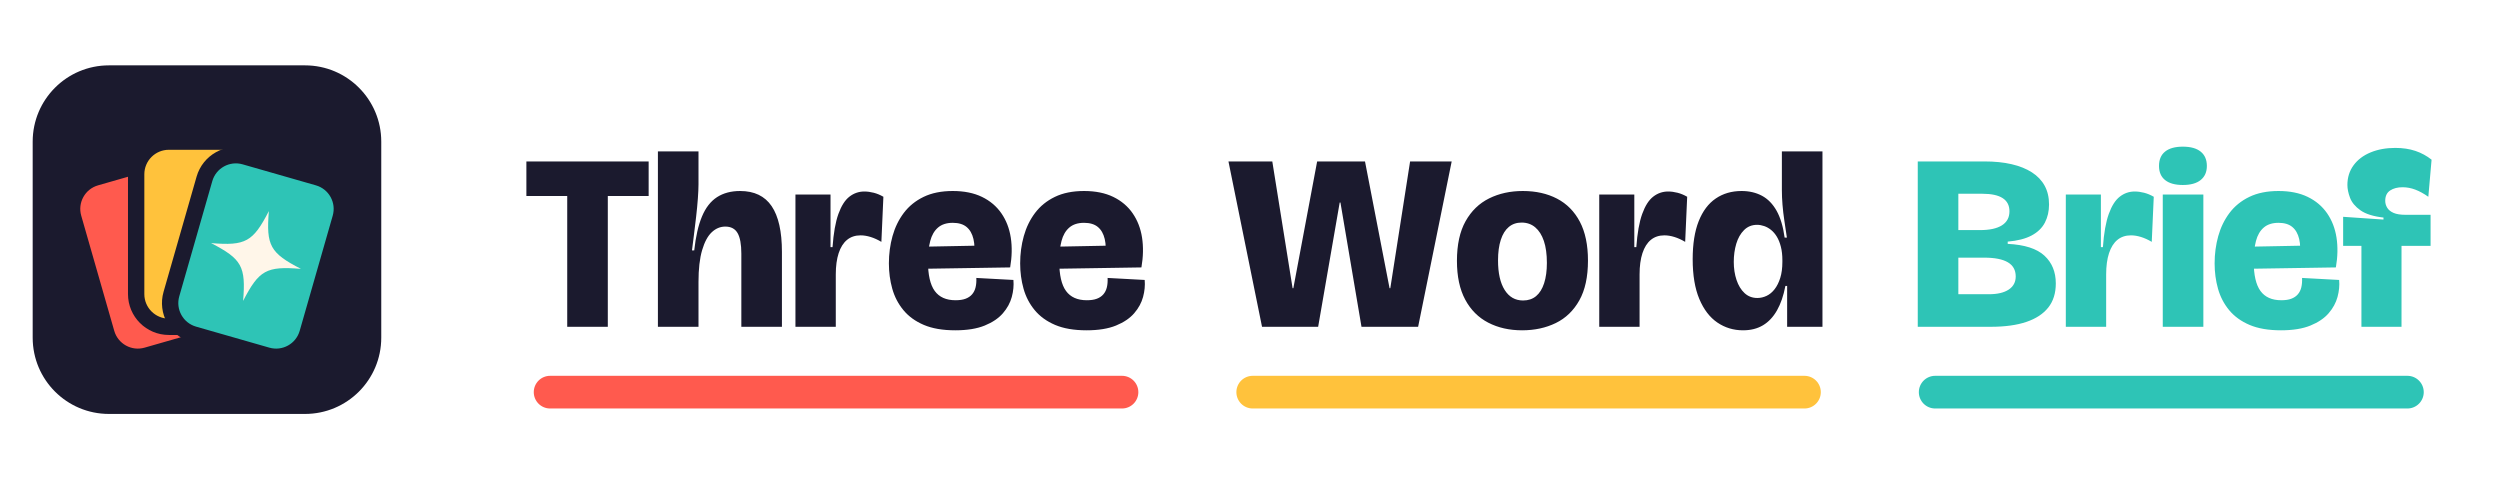
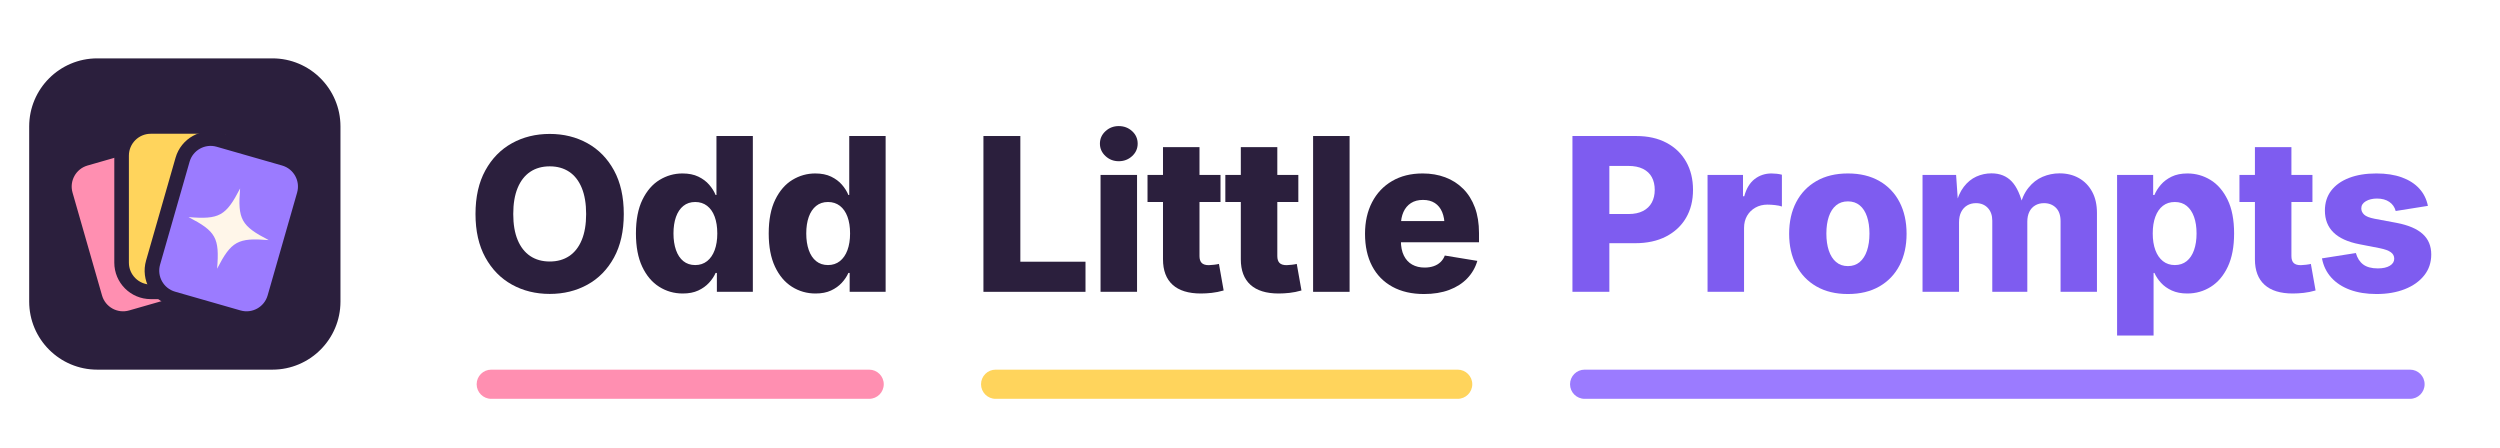
- <svg xmlns="http://www.w3.org/2000/svg" viewBox="0 0 459 88" width="459" height="88">
+ <svg xmlns="http://www.w3.org/2000/svg" viewBox="0 0 514 92" width="514" height="92">
  <g transform="translate(6 12)">
-     <rect width="64" height="64" rx="14" fill="#1B1A2E" />
-     <g stroke="#1B1A2E" stroke-width="3" stroke-linejoin="round">
-       <rect x="-13" y="-17" width="26" height="34" rx="6" fill="#FF5A4E" transform="translate(23 35) rotate(-16)" />
-       <rect x="-13" y="-17" width="26" height="34" rx="6" fill="#FFC23C" transform="translate(32 31) rotate(0)" />
-       <rect x="-13" y="-17" width="26" height="34" rx="6" fill="#2EC4B6" transform="translate(41 35) rotate(16)" />
+     <rect class="tile" width="64" height="64" rx="14" fill="#2B1F3D" />
+     <g stroke="#2B1F3D" stroke-width="3" stroke-linejoin="round">
+       <rect x="-13" y="-17" width="26" height="34" rx="6" fill="#FF8FB1" transform="translate(23 35) rotate(-16)" />
+       <rect x="-13" y="-17" width="26" height="34" rx="6" fill="#FFD45C" transform="translate(32 31) rotate(0)" />
+       <rect x="-13" y="-17" width="26" height="34" rx="6" fill="#9B7BFF" transform="translate(41 35) rotate(16)" />
    </g>
    <path d="M0,-11 C1.6,-3 3,-1.6 11,0 C3,1.6 1.6,3 0,11 C-1.6,3 -3,1.6 -11,0 C-3,-1.6 -1.6,-3 0,-11Z" fill="#FFF6E9" transform="translate(41 35) rotate(16) scale(0.78)" />
  </g>
-   <rect x="98.0" y="69" width="111.0" height="6" rx="3" fill="#FF5A4E" />
-   <rect x="227.0" y="69" width="107.3" height="6" rx="3" fill="#FFC23C" />
-   <rect x="352.3" y="69" width="92.7" height="6" rx="3" fill="#2EC4B6" />
-   <path d="M104.142 60.0V29.64H111.594V60.0ZM96.644 35.988V29.64H119.092V35.988Z M120.792 60.0V47.166V27.8H128.244V33.872Q128.244 34.838 128.129 36.425Q128.014 38.012 127.807 39.806Q127.6 41.6 127.393 43.233Q127.186 44.866 127.048 45.97H127.462Q127.876 42.152 128.888 39.737Q129.9 37.322 131.648 36.195Q133.396 35.068 135.88 35.068Q139.79 35.068 141.676 37.851Q143.562 40.634 143.562 46.246V60.0H136.11V46.568Q136.11 43.992 135.42 42.796Q134.73 41.6 133.166 41.6Q131.786 41.6 130.682 42.635Q129.578 43.67 128.911 45.924Q128.244 48.178 128.244 51.766V60.0Z M146.044 60.0V46.798V35.712H152.484V45.372H152.852Q153.128 41.508 153.933 39.277Q154.738 37.046 155.957 36.103Q157.176 35.16 158.694 35.16Q159.522 35.16 160.419 35.39Q161.316 35.62 162.19 36.126L161.822 44.406Q160.81 43.808 159.844 43.509Q158.878 43.21 158.004 43.21Q156.532 43.21 155.52 44.038Q154.508 44.866 153.979 46.476Q153.45 48.086 153.45 50.386V60.0Z M175.39 60.644Q171.94 60.644 169.617 59.655Q167.294 58.666 165.868 56.941Q164.442 55.216 163.821 53.008Q163.2 50.8 163.2 48.362Q163.2 45.74 163.867 43.348Q164.534 40.956 165.937 39.093Q167.34 37.23 169.571 36.149Q171.802 35.068 174.93 35.068Q178.058 35.068 180.289 36.149Q182.52 37.23 183.854 39.162Q185.188 41.094 185.579 43.624Q185.97 46.154 185.464 49.098L167.846 49.374V45.326L179.76 45.096L178.794 47.442Q179.07 45.326 178.725 43.877Q178.38 42.428 177.46 41.669Q176.54 40.91 174.93 40.91Q173.228 40.91 172.216 41.784Q171.204 42.658 170.79 44.245Q170.376 45.832 170.376 47.994Q170.376 51.72 171.618 53.422Q172.86 55.124 175.436 55.124Q176.54 55.124 177.276 54.848Q178.012 54.572 178.472 54.043Q178.932 53.514 179.116 52.755Q179.3 51.996 179.254 51.03L186.062 51.398Q186.2 52.916 185.763 54.526Q185.326 56.136 184.13 57.516Q182.934 58.896 180.795 59.77Q178.656 60.644 175.39 60.644Z M199.492 60.644Q196.042 60.644 193.719 59.655Q191.396 58.666 189.97 56.941Q188.544 55.216 187.923 53.008Q187.302 50.8 187.302 48.362Q187.302 45.74 187.969 43.348Q188.636 40.956 190.039 39.093Q191.442 37.23 193.673 36.149Q195.904 35.068 199.032 35.068Q202.16 35.068 204.391 36.149Q206.622 37.23 207.956 39.162Q209.29 41.094 209.681 43.624Q210.072 46.154 209.566 49.098L191.948 49.374V45.326L203.862 45.096L202.896 47.442Q203.172 45.326 202.827 43.877Q202.482 42.428 201.562 41.669Q200.642 40.91 199.032 40.91Q197.33 40.91 196.318 41.784Q195.306 42.658 194.892 44.245Q194.478 45.832 194.478 47.994Q194.478 51.72 195.72 53.422Q196.962 55.124 199.538 55.124Q200.642 55.124 201.378 54.848Q202.114 54.572 202.574 54.043Q203.034 53.514 203.218 52.755Q203.402 51.996 203.356 51.03L210.164 51.398Q210.302 52.916 209.865 54.526Q209.428 56.136 208.232 57.516Q207.036 58.896 204.897 59.77Q202.758 60.644 199.492 60.644Z" fill="#1B1A2E" />
-   <path d="M231.708 60.0 225.544 29.64H233.594L237.32 52.916H237.458L241.828 29.64H250.614L255.122 52.916H255.26L258.894 29.64H266.53L260.366 60.0H249.97L246.106 37.184H245.968L242.012 60.0Z M279.454 60.644Q275.958 60.644 273.244 59.241Q270.53 57.838 269.012 55.009Q267.494 52.18 267.494 47.902Q267.494 43.44 269.081 40.611Q270.668 37.782 273.405 36.425Q276.142 35.068 279.592 35.068Q283.18 35.068 285.871 36.471Q288.562 37.874 290.057 40.703Q291.552 43.532 291.552 47.856Q291.552 52.318 289.965 55.147Q288.378 57.976 285.641 59.31Q282.904 60.644 279.454 60.644ZM279.638 55.17Q281.064 55.17 282.03 54.365Q282.996 53.56 283.502 51.996Q284.008 50.432 284.008 48.27Q284.008 45.878 283.456 44.245Q282.904 42.612 281.869 41.738Q280.834 40.864 279.362 40.864Q277.982 40.864 277.016 41.669Q276.05 42.474 275.544 44.038Q275.038 45.602 275.038 47.81Q275.038 51.306 276.257 53.238Q277.476 55.17 279.638 55.17Z M293.62 60.0V46.798V35.712H300.06V45.372H300.428Q300.704 41.508 301.509 39.277Q302.314 37.046 303.533 36.103Q304.752 35.16 306.27 35.16Q307.098 35.16 307.995 35.39Q308.892 35.62 309.766 36.126L309.398 44.406Q308.386 43.808 307.42 43.509Q306.454 43.21 305.58 43.21Q304.108 43.21 303.096 44.038Q302.084 44.866 301.555 46.476Q301.026 48.086 301.026 50.386V60.0Z M320.022 60.644Q317.4 60.644 315.307 59.218Q313.214 57.792 311.995 54.894Q310.776 51.996 310.776 47.58Q310.776 43.394 311.88 40.611Q312.984 37.828 315.008 36.448Q317.032 35.068 319.746 35.068Q321.862 35.068 323.495 35.942Q325.128 36.816 326.186 38.702Q327.244 40.588 327.658 43.624H328.072Q327.842 42.06 327.612 40.542Q327.382 39.024 327.267 37.598Q327.152 36.172 327.152 34.93V27.8H334.604V51.444V60.0H328.118V52.502H327.796Q327.29 55.17 326.255 56.987Q325.22 58.804 323.679 59.724Q322.138 60.644 320.022 60.644ZM322.644 54.71Q323.518 54.71 324.346 54.319Q325.174 53.928 325.818 53.1Q326.462 52.272 326.853 51.03Q327.244 49.788 327.244 48.086V47.764Q327.244 46.384 326.968 45.303Q326.692 44.222 326.232 43.463Q325.772 42.704 325.174 42.221Q324.576 41.738 323.909 41.508Q323.242 41.278 322.598 41.278Q321.172 41.278 320.206 42.244Q319.24 43.21 318.78 44.751Q318.32 46.292 318.32 48.086Q318.32 49.88 318.826 51.398Q319.332 52.916 320.298 53.813Q321.264 54.71 322.644 54.71Z" fill="#1B1A2E" />
-   <path d="M352.1 60.0V29.64H364.336Q367.142 29.64 369.327 30.146Q371.512 30.652 373.053 31.641Q374.594 32.63 375.399 34.102Q376.204 35.574 376.204 37.552Q376.204 39.392 375.445 40.864Q374.686 42.336 373.007 43.233Q371.328 44.13 368.614 44.36V44.774Q373.26 45.004 375.353 46.936Q377.446 48.868 377.446 52.042Q377.446 54.71 376.066 56.458Q374.686 58.206 372.041 59.103Q369.396 60.0 365.486 60.0ZM359.552 54.02H365.164Q367.51 54.02 368.798 53.169Q370.086 52.318 370.086 50.754Q370.086 49.006 368.637 48.155Q367.188 47.304 364.29 47.304H359.552ZM359.552 42.244H363.554Q366.176 42.244 367.556 41.37Q368.936 40.496 368.936 38.794Q368.936 37.184 367.694 36.379Q366.452 35.574 363.968 35.574H359.552Z M379.284 60.0V46.798V35.712H385.724V45.372H386.092Q386.368 41.508 387.173 39.277Q387.978 37.046 389.197 36.103Q390.416 35.16 391.934 35.16Q392.762 35.16 393.659 35.39Q394.556 35.62 395.43 36.126L395.062 44.406Q394.05 43.808 393.084 43.509Q392.118 43.21 391.244 43.21Q389.772 43.21 388.76 44.038Q387.748 44.866 387.219 46.476Q386.69 48.086 386.69 50.386V60.0Z M397.084 60.0V35.712H404.536V60.0ZM400.764 33.964Q398.648 33.964 397.521 33.067Q396.394 32.17 396.394 30.468Q396.394 28.72 397.521 27.823Q398.648 26.926 400.764 26.926Q402.926 26.926 404.053 27.846Q405.18 28.766 405.18 30.468Q405.18 32.124 404.053 33.044Q402.926 33.964 400.764 33.964Z M418.794 60.644Q415.344 60.644 413.021 59.655Q410.698 58.666 409.272 56.941Q407.846 55.216 407.225 53.008Q406.604 50.8 406.604 48.362Q406.604 45.74 407.271 43.348Q407.938 40.956 409.341 39.093Q410.744 37.23 412.975 36.149Q415.206 35.068 418.334 35.068Q421.462 35.068 423.693 36.149Q425.924 37.23 427.258 39.162Q428.592 41.094 428.983 43.624Q429.374 46.154 428.868 49.098L411.25 49.374V45.326L423.164 45.096L422.198 47.442Q422.474 45.326 422.129 43.877Q421.784 42.428 420.864 41.669Q419.944 40.91 418.334 40.91Q416.632 40.91 415.62 41.784Q414.608 42.658 414.194 44.245Q413.78 45.832 413.78 47.994Q413.78 51.72 415.022 53.422Q416.264 55.124 418.84 55.124Q419.944 55.124 420.68 54.848Q421.416 54.572 421.876 54.043Q422.336 53.514 422.52 52.755Q422.704 51.996 422.658 51.03L429.466 51.398Q429.604 52.916 429.167 54.526Q428.73 56.136 427.534 57.516Q426.338 58.896 424.199 59.77Q422.06 60.644 418.794 60.644Z M433.558 60.0V45.142H430.2V39.806L437.606 40.312V39.944Q434.8 39.622 433.374 38.61Q431.948 37.598 431.465 36.31Q430.982 35.022 430.982 33.964Q430.982 31.894 432.109 30.353Q433.236 28.812 435.237 27.984Q437.238 27.156 439.768 27.156Q441.838 27.156 443.471 27.708Q445.104 28.26 446.438 29.318L445.84 36.126Q444.598 35.252 443.448 34.815Q442.298 34.378 441.102 34.378Q439.722 34.378 438.825 34.976Q437.928 35.574 437.928 36.862Q437.928 37.552 438.296 38.15Q438.664 38.748 439.469 39.093Q440.274 39.438 441.654 39.438H446.254V45.142H440.918V60.0Z" fill="#2EC4B6" />
+   <rect x="98.0" y="76" width="83.7" height="6" rx="3" fill="#FF8FB1" />
+   <rect x="201.7" y="76" width="101.0" height="6" rx="3" fill="#FFD45C" />
+   <rect x="322.8" y="76" width="175.7" height="6" rx="3" fill="#9B7BFF" />
+   <g fill="#2B1F3D">
+     <path d="M792 -20Q591 -20 430.5 69.0Q270 158 176.0 329.0Q82 500 82 744Q82 990 176.0 1161.0Q270 1332 430.5 1421.0Q591 1510 792 1510Q992 1510 1152.5 1421.0Q1313 1332 1406.5 1161.0Q1500 990 1500 744Q1500 499 1406.5 328.0Q1313 157 1152.5 68.5Q992 -20 792 -20ZM792 290Q900 290 978.0 342.0Q1056 394 1098.0 495.5Q1140 597 1140 744Q1140 892 1098.0 994.0Q1056 1096 978.0 1148.0Q900 1200 792 1200Q683 1200 605.0 1147.5Q527 1095 485.0 993.5Q443 892 443 744Q443 597 485.0 496.0Q527 395 605.0 342.5Q683 290 792 290Z" transform="translate(96.0 60) scale(0.0215 -0.0215)" />
+     <path d="M520 -16Q396 -16 294.0 48.5Q192 113 132.0 240.5Q72 368 72 558Q72 754 134.5 881.5Q197 1009 298.5 1070.5Q400 1132 517 1132Q606 1132 669.0 1101.5Q732 1071 772.5 1024.0Q813 977 834 926H842V1490H1190V0H846V181H834Q812 131 770.5 86.0Q729 41 667.5 12.5Q606 -16 520 -16ZM639 256Q705 256 752.5 293.5Q800 331 825.0 399.0Q850 467 850 558Q850 651 825.0 718.5Q800 786 752.5 822.5Q705 859 639 859Q572 859 525.5 821.5Q479 784 455.0 716.5Q431 649 431 558Q431 468 455.0 399.5Q479 331 525.5 293.5Q572 256 639 256Z" transform="translate(129.2 60) scale(0.0215 -0.0215)" />
+     <path d="M520 -16Q396 -16 294.0 48.5Q192 113 132.0 240.5Q72 368 72 558Q72 754 134.5 881.5Q197 1009 298.5 1070.5Q400 1132 517 1132Q606 1132 669.0 1101.5Q732 1071 772.5 1024.0Q813 977 834 926H842V1490H1190V0H846V181H834Q812 131 770.5 86.0Q729 41 667.5 12.5Q606 -16 520 -16ZM639 256Q705 256 752.5 293.5Q800 331 825.0 399.0Q850 467 850 558Q850 651 825.0 718.5Q800 786 752.5 822.5Q705 859 639 859Q572 859 525.5 821.5Q479 784 455.0 716.5Q431 649 431 558Q431 468 455.0 399.5Q479 331 525.5 293.5Q572 256 639 256Z" transform="translate(156.5 60) scale(0.0215 -0.0215)" />
+   </g>
+   <g fill="#2B1F3D">
+     <path d="M116 0V1490H469V288H1092V0Z" transform="translate(199.7 60) scale(0.0215 -0.0215)" />
+     <path d="M115 0V1118H464V0ZM289 1249Q215 1249 162.0 1298.5Q109 1348 109 1417Q109 1487 162.0 1536.0Q215 1585 289 1585Q364 1585 417.0 1536.5Q470 1488 470 1417Q470 1347 417.0 1298.0Q364 1249 289 1249Z" transform="translate(223.8 60) scale(0.0215 -0.0215)" />
+     <path d="M718 1118V859H20V1118ZM168 1384H517V342Q517 298 538.0 276.5Q559 255 606 255Q624 255 656.5 259.0Q689 263 703 267L748 13Q689 -4 634.0 -10.0Q579 -16 530 -16Q352 -16 260.0 67.5Q168 151 168 311Z" transform="translate(235.5 60) scale(0.0215 -0.0215)" />
+     <path d="M718 1118V859H20V1118ZM168 1384H517V342Q517 298 538.0 276.5Q559 255 606 255Q624 255 656.5 259.0Q689 263 703 267L748 13Q689 -4 634.0 -10.0Q579 -16 530 -16Q352 -16 260.0 67.5Q168 151 168 311Z" transform="translate(251.5 60) scale(0.0215 -0.0215)" />
+     <path d="M464 1490V0H115V1490Z" transform="translate(267.5 60) scale(0.0215 -0.0215)" />
+     <path d="M636 -21Q461 -21 334.0 48.5Q207 118 139.5 247.0Q72 376 72 555Q72 727 139.5 857.0Q207 987 331.0 1059.5Q455 1132 623 1132Q741 1132 839.5 1095.0Q938 1058 1010.5 985.5Q1083 913 1122.5 807.0Q1162 701 1162 562V474H196V677H996L833 629Q833 707 809.5 763.0Q786 819 740.0 849.0Q694 879 626 879Q558 879 511.0 848.5Q464 818 439.5 763.5Q415 709 415 636V490Q415 404 443.5 346.5Q472 289 523.0 260.5Q574 232 642 232Q689 232 727.5 245.0Q766 258 793.5 284.0Q821 310 835 347L1146 296Q1118 200 1049.5 128.5Q981 57 876.5 18.0Q772 -21 636 -21Z" transform="translate(279.1 60) scale(0.0215 -0.0215)" />
+   </g>
+   <g fill="#7E5CF0">
+     <path d="M116 0V1490H726Q894 1490 1016.0 1425.0Q1138 1360 1203.5 1244.0Q1269 1128 1269 975Q1269 821 1202.0 707.0Q1135 593 1011.0 529.0Q887 465 716 465H338V744H652Q735 744 791.0 773.0Q847 802 875.0 854.0Q903 906 903 975Q903 1045 875.0 1096.5Q847 1148 790.5 1176.0Q734 1204 651 1204H469V0Z" transform="translate(320.8 60) scale(0.0215 -0.0215)" />
+     <path d="M115 0V1118H454V914H466Q496 1025 565.5 1078.5Q635 1132 727 1132Q751 1132 777.5 1129.0Q804 1126 826 1120V816Q801 825 760.5 829.5Q720 834 688 834Q624 834 573.0 805.5Q522 777 493.0 727.0Q464 677 464 610V0Z" transform="translate(348.6 60) scale(0.0215 -0.0215)" />
+     <path d="M634 -21Q459 -21 333.0 51.5Q207 124 139.5 253.5Q72 383 72 555Q72 728 139.5 857.5Q207 987 333.0 1059.5Q459 1132 634 1132Q809 1132 935.0 1059.5Q1061 987 1128.0 857.5Q1195 728 1195 555Q1195 383 1128.0 253.5Q1061 124 935.0 51.5Q809 -21 634 -21ZM634 246Q701 246 747.0 285.0Q793 324 816.5 394.0Q840 464 840 557Q840 650 816.5 719.5Q793 789 747.0 827.0Q701 865 634 865Q567 865 521.0 827.0Q475 789 451.5 719.5Q428 650 428 557Q428 464 451.5 394.0Q475 324 521.0 285.0Q567 246 634 246Z" transform="translate(366.3 60) scale(0.0215 -0.0215)" />
+     <path d="M115 0V1118H436L456 828H432Q458 937 509.5 1004.0Q561 1071 629.5 1102.0Q698 1133 774 1133Q894 1133 967.5 1056.0Q1041 979 1081 804H1042Q1069 921 1127.0 994.0Q1185 1067 1263.0 1100.0Q1341 1133 1425 1133Q1530 1133 1610.5 1087.5Q1691 1042 1737.0 957.5Q1783 873 1783 754V0H1435V675Q1435 760 1390.5 804.0Q1346 848 1277 848Q1228 848 1191.5 826.0Q1155 804 1136.0 764.5Q1117 725 1117 671V0H782V680Q782 757 739.0 802.5Q696 848 626 848Q578 848 541.5 826.0Q505 804 484.5 763.5Q464 723 464 664V0Z" transform="translate(392.8 60) scale(0.0215 -0.0215)" />
+     <path d="M115 -418V1118H460V926H472Q493 977 533.5 1024.0Q574 1071 636.5 1101.5Q699 1132 788 1132Q906 1132 1007.5 1070.5Q1109 1009 1171.5 881.5Q1234 754 1234 558Q1234 368 1174.0 240.5Q1114 113 1012.0 48.5Q910 -16 786 -16Q701 -16 638.5 12.5Q576 41 535.0 86.0Q494 131 472 181H464V-418ZM667 256Q734 256 780.5 293.5Q827 331 851.0 399.5Q875 468 875 558Q875 649 851.0 716.5Q827 784 781.0 821.5Q735 859 667 859Q600 859 553.0 822.5Q506 786 481.0 718.5Q456 651 456 558Q456 467 481.0 399.0Q506 331 553.5 293.5Q601 256 667 256Z" transform="translate(432.8 60) scale(0.0215 -0.0215)" />
+     <path d="M718 1118V859H20V1118ZM168 1384H517V342Q517 298 538.0 276.5Q559 255 606 255Q624 255 656.5 259.0Q689 263 703 267L748 13Q689 -4 634.0 -10.0Q579 -16 530 -16Q352 -16 260.0 67.5Q168 151 168 311Z" transform="translate(460.0 60) scale(0.0215 -0.0215)" />
+     <path d="M586 -21Q443 -21 333.0 19.5Q223 60 154.0 136.5Q85 213 65 320L389 371Q410 298 460.0 261.0Q510 224 599 224Q672 224 714.0 249.5Q756 275 756 317Q756 356 722.5 379.5Q689 403 619 417L424 455Q258 487 175.5 567.5Q93 648 93 777Q93 889 153.5 968.0Q214 1047 324.5 1089.5Q435 1132 585 1132Q725 1132 828.5 1094.5Q932 1057 995.5 987.5Q1059 918 1078 822L770 773Q755 829 708.5 860.5Q662 892 591 892Q528 892 484.5 866.5Q441 841 441 798Q441 764 468.0 738.5Q495 713 567 699L781 659Q947 627 1028.5 553.0Q1110 479 1110 357Q1110 242 1042.5 157.0Q975 72 857.0 25.5Q739 -21 586 -21Z" transform="translate(476.0 60) scale(0.0215 -0.0215)" />
+   </g>
</svg>
